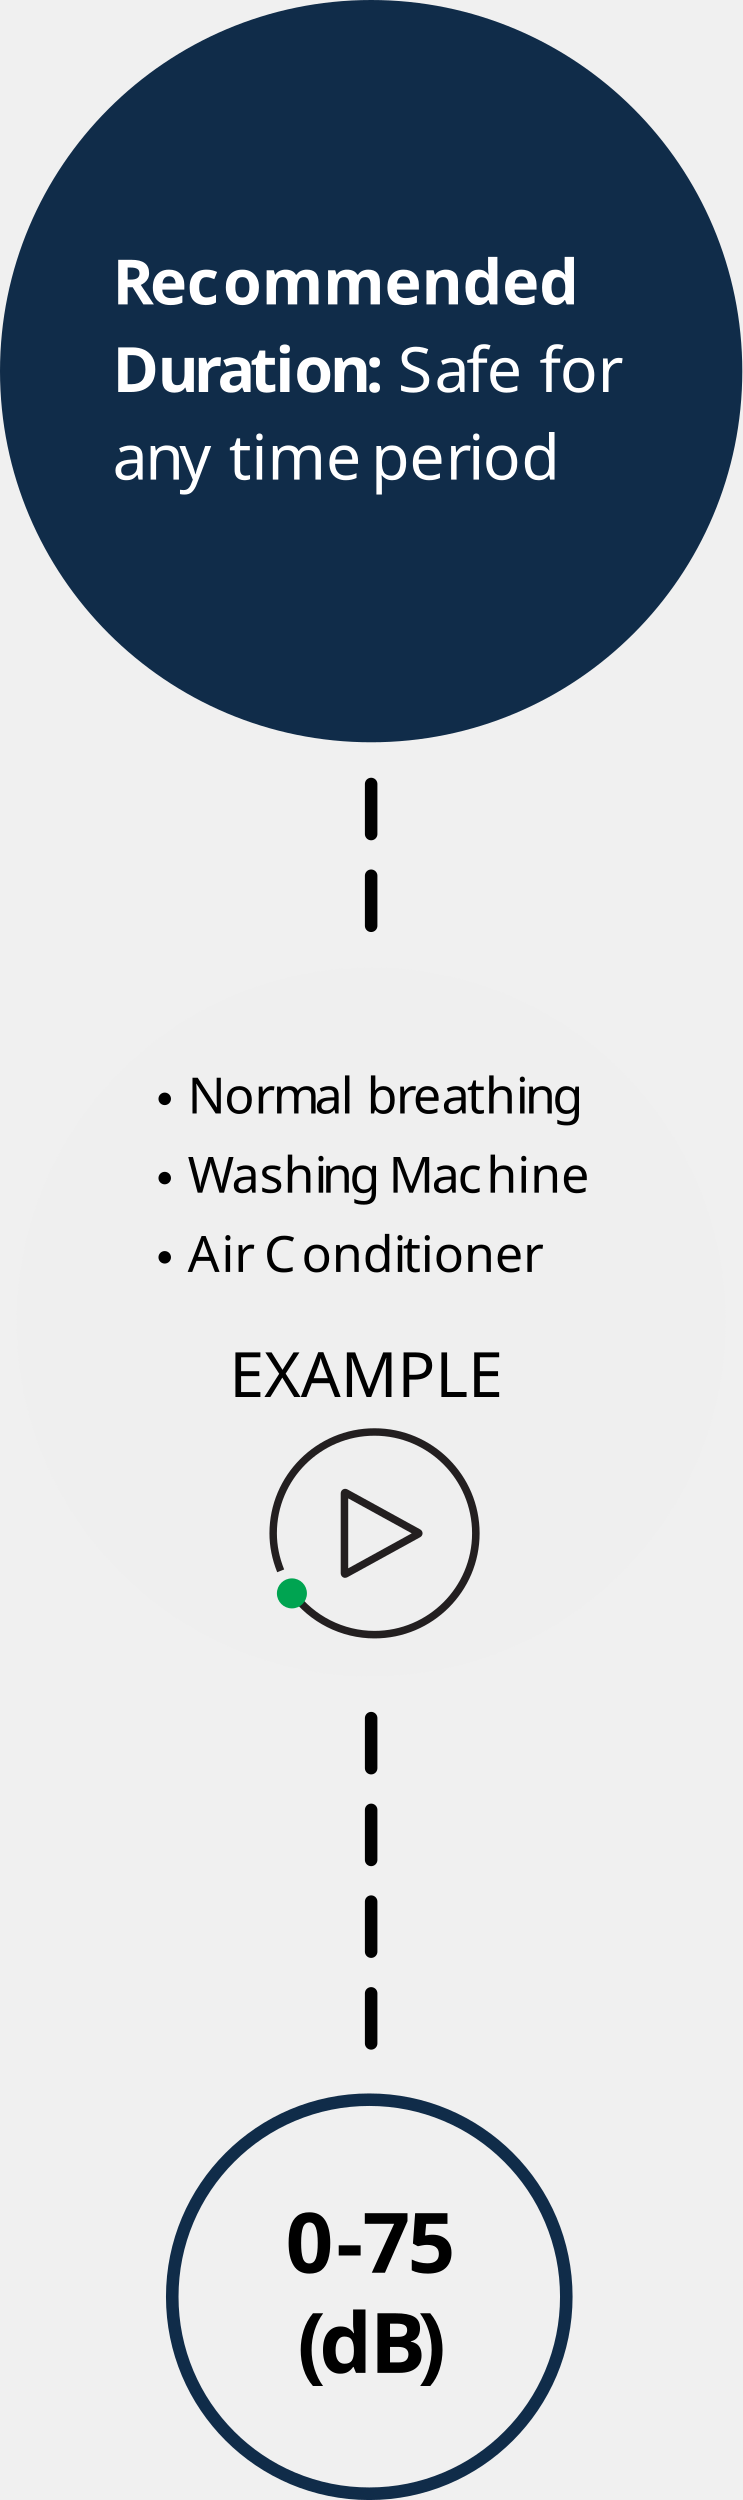
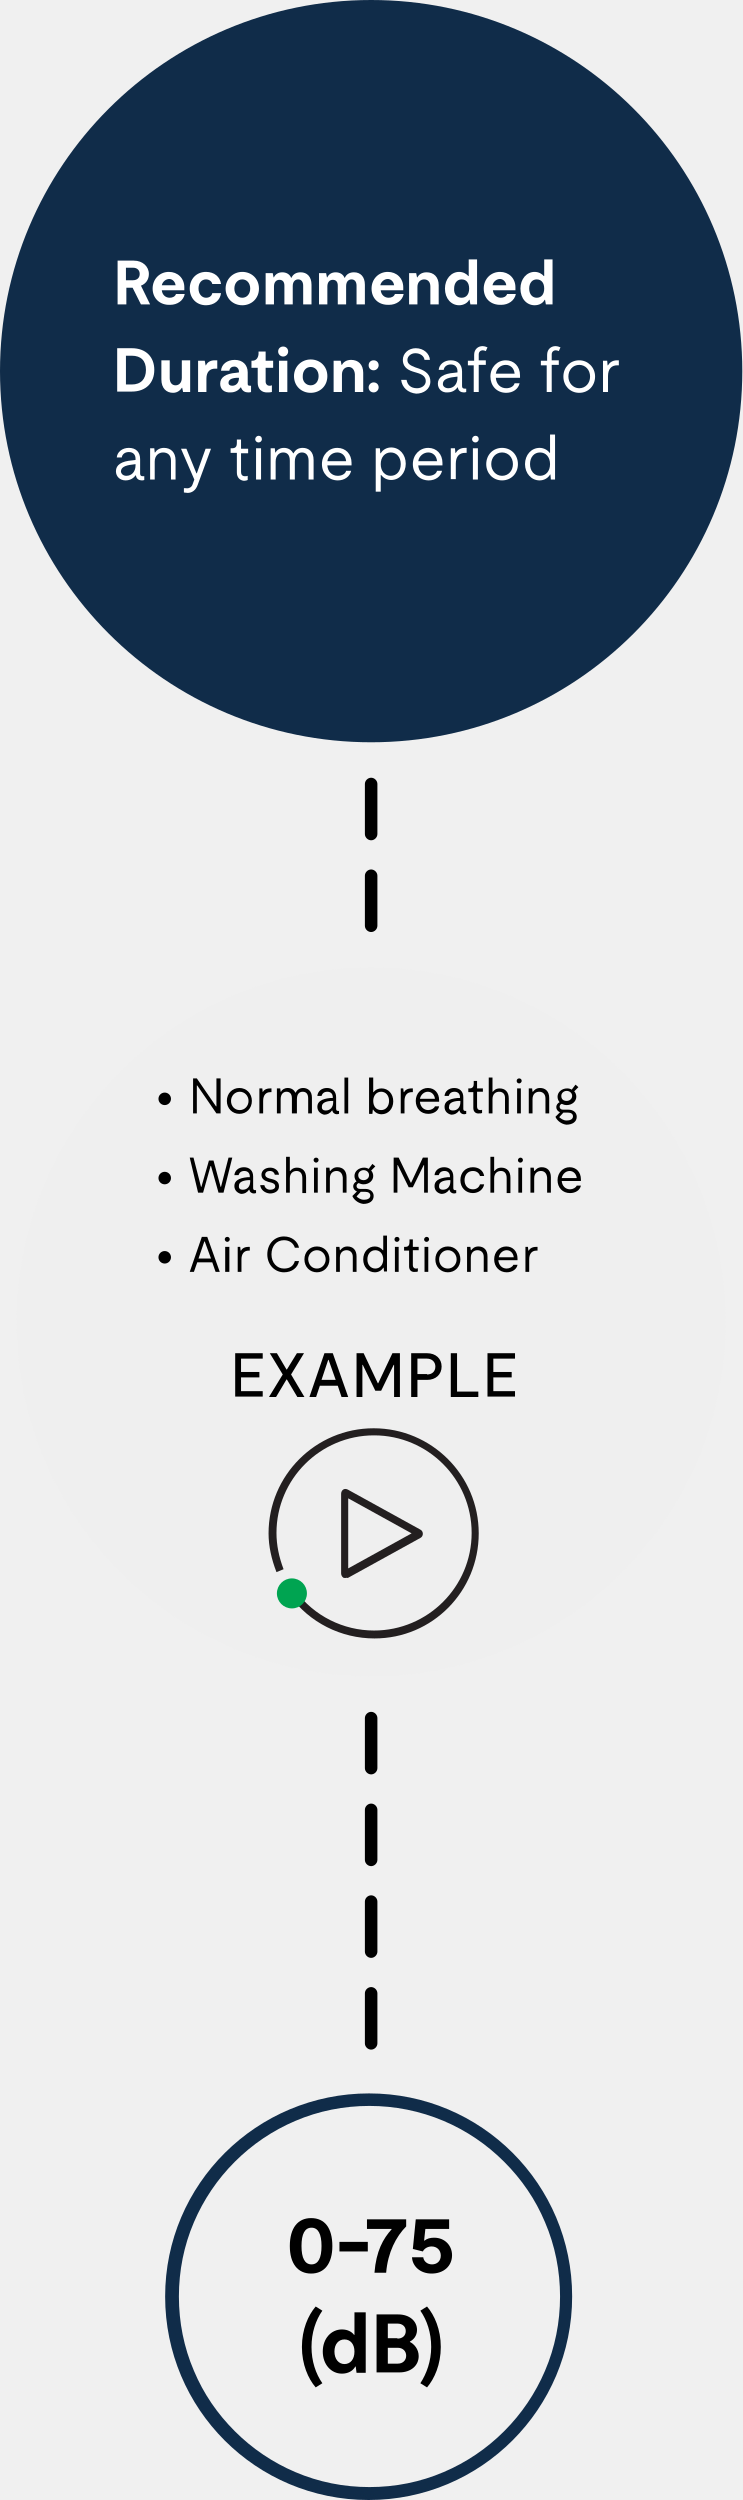
- <svg xmlns="http://www.w3.org/2000/svg" id="Working_File" viewBox="0 0 178 599.49">
-   <defs>
-     <style>.cls-1,.cls-2{fill:none;}.cls-3{letter-spacing:.01em;}.cls-4{letter-spacing:.01em;}.cls-5{letter-spacing:.01em;}.cls-6{letter-spacing:-.02em;}.cls-7{letter-spacing:-.02em;}.cls-8{letter-spacing:0em;}.cls-9{letter-spacing:0em;}.cls-10{letter-spacing:0em;}.cls-11{letter-spacing:0em;}.cls-12,.cls-13,.cls-14,.cls-15,.cls-16,.cls-17{isolation:isolate;}.cls-12,.cls-13,.cls-16{font-size:15px;}.cls-12,.cls-14{font-family:ULModerat-Bold, 'UL Moderat';font-weight:700;}.cls-12,.cls-16{fill:#fff;}.cls-18{fill:#efefef;}.cls-19{fill:#00a451;}.cls-20{fill:#102c49;}.cls-21{fill:#231f20;}.cls-22{letter-spacing:-.01em;}.cls-23{letter-spacing:-.02em;}.cls-24{letter-spacing:-.02em;}.cls-25{letter-spacing:-.01em;}.cls-26{letter-spacing:-.01em;}.cls-27{letter-spacing:0em;}.cls-13{font-family:ULModerat-Medium, 'UL Moderat';font-weight:500;}.cls-28{letter-spacing:0em;}.cls-29{letter-spacing:-.1em;}.cls-14{font-size:20px;}.cls-30{letter-spacing:-.04em;}.cls-31{letter-spacing:0em;}.cls-32{letter-spacing:0em;}.cls-33{letter-spacing:-.02em;}.cls-34{letter-spacing:-.01em;}.cls-35{letter-spacing:0em;}.cls-36{letter-spacing:0em;}.cls-37{letter-spacing:-.05em;}.cls-38{letter-spacing:0em;}.cls-39{letter-spacing:0em;}.cls-40{letter-spacing:-.05em;}.cls-41{letter-spacing:-.02em;}.cls-42{letter-spacing:0em;}.cls-2{stroke:#000;stroke-linecap:round;stroke-width:3px;}.cls-16,.cls-17{font-family:ULModerat-Regular, 'UL Moderat';}.cls-17{font-size:12px;}.cls-43{letter-spacing:-.07em;}.cls-44{letter-spacing:0em;}.cls-45{letter-spacing:0em;}.cls-46{letter-spacing:-.02em;}</style>
-   </defs>
+ <svg xmlns="http://www.w3.org/2000/svg" version="1.1" id="Working_File" x="0px" y="0px" viewBox="0 0 178 599.5" style="enable-background:new 0 0 178 599.5;" xml:space="preserve">
+   <style type="text/css">
+ 	.st0{enable-background:new    ;}
+ 	.st1{fill:none;}
+ 	.st2{fill:#102C49;}
+ 	.st3{fill:#EFEFEF;}
+ 	.st4{fill:#FFFFFF;}
+ 	.st5{fill:#231F20;}
+ 	.st6{fill:#00A451;}
+ </style>
  <g id="Group_198">
-     <line id="Line_161" class="cls-2" x1="89" y1="434" x2="89" y2="446" />
-     <line id="Line_173" class="cls-2" x1="89" y1="412" x2="89" y2="424" />
-     <line id="Line_157" class="cls-2" x1="89" y1="188" x2="89" y2="200" />
-     <line id="Line_162" class="cls-2" x1="89" y1="456" x2="89" y2="468" />
-     <line id="Line_163" class="cls-2" x1="89" y1="478" x2="89" y2="490" />
-     <line id="Line_158" class="cls-2" x1="89" y1="210" x2="89" y2="222" />
+     <g id="Line_161">
+       <path d="M89,447.5c-0.8,0-1.5-0.7-1.5-1.5v-12c0-0.8,0.7-1.5,1.5-1.5s1.5,0.7,1.5,1.5v12C90.5,446.8,89.8,447.5,89,447.5z" />
+     </g>
+     <g id="Line_173">
+       <path d="M89,425.5c-0.8,0-1.5-0.7-1.5-1.5v-12c0-0.8,0.7-1.5,1.5-1.5s1.5,0.7,1.5,1.5v12C90.5,424.8,89.8,425.5,89,425.5z" />
+     </g>
+     <g id="Line_157">
+       <path d="M89,201.5c-0.8,0-1.5-0.7-1.5-1.5v-12c0-0.8,0.7-1.5,1.5-1.5s1.5,0.7,1.5,1.5v12C90.5,200.8,89.8,201.5,89,201.5z" />
+     </g>
+     <g id="Line_162">
+       <path d="M89,469.5c-0.8,0-1.5-0.7-1.5-1.5v-12c0-0.8,0.7-1.5,1.5-1.5s1.5,0.7,1.5,1.5v12C90.5,468.8,89.8,469.5,89,469.5z" />
+     </g>
+     <g id="Line_163">
+       <path d="M89,491.5c-0.8,0-1.5-0.7-1.5-1.5v-12c0-0.8,0.7-1.5,1.5-1.5s1.5,0.7,1.5,1.5v12C90.5,490.8,89.8,491.5,89,491.5z" />
+     </g>
+     <g id="Line_158">
+       <path d="M89,223.5c-0.8,0-1.5-0.7-1.5-1.5v-12c0-0.8,0.7-1.5,1.5-1.5s1.5,0.7,1.5,1.5v12C90.5,222.8,89.8,223.5,89,223.5z" />
+     </g>
    <g id="Group_197">
      <g id="Group_132">
-         <g id="_0-75" class="cls-15">
-           <text class="cls-14" transform="translate(68.49 545)">
-             <tspan class="cls-26" x="0" y="0">0</tspan>
-             <tspan class="cls-29" x="12.14" y="0">-</tspan>
-             <tspan class="cls-23" x="18.44" y="0">7</tspan>
-             <tspan x="29.26" y="0">5</tspan>
-           </text>
-         </g>
-         <g id="_dB_" class="cls-15">
-           <text class="cls-14" transform="translate(71.31 569)">
-             <tspan class="cls-43" x="0" y="0">(</tspan>
-             <tspan class="cls-35" x="5.24" y="0">d</tspan>
-             <tspan class="cls-40" x="17.4" y="0">B</tspan>
-             <tspan class="cls-9" x="28.82" y="0">)</tspan>
-           </text>
+         <g id="_0-75">
+           <g class="st0">
+             <path d="M69.5,538.6c0-4.3,1.9-6.7,5.1-6.7c3.3,0,5.1,2.4,5.1,6.7c0,4.2-1.9,6.6-5.1,6.6C71.4,545.2,69.5,542.8,69.5,538.6z        M74.7,543c1.6,0,2.4-1.5,2.4-4.4c0-2.9-0.8-4.4-2.4-4.4c-1.6,0-2.4,1.5-2.4,4.4C72.3,541.5,73.1,543,74.7,543z" />
+           </g>
+           <g class="st0">
+             <path d="M81.4,537.6h6.8v2.3h-6.8V537.6z" />
+           </g>
+           <g class="st0">
+             <path d="M93.9,534.6v-0.1H88v-2.3h9.4v1.7c-2.4,2.4-4.4,6.2-4.8,11.1h-2.8C90.2,539.8,91.9,536.8,93.9,534.6z" />
+           </g>
+           <g class="st0">
+             <path d="M98.8,541.3h2.7c0.1,0.9,0.9,1.7,2.1,1.7c1.2,0,2.1-0.8,2.1-2.1c0-1.3-0.9-2.2-2.2-2.2c-0.8,0-1.7,0.4-2.1,1.2       l-2.4-0.6l0.7-7.1h8v2.3H102l-0.3,2.8h0.1c0.6-0.5,1.4-0.7,2.3-0.7c2.6,0,4.3,1.9,4.3,4.2c0,2.6-2,4.4-4.9,4.4       C100.7,545.2,98.9,543.4,98.8,541.3z" />
+           </g>
+         </g>
+         <g id="_dB_">
+           <g class="st0">
+             <path d="M74.7,562.8c0,3.4,1,6.4,2.6,8.7l-1.6,1c-1.8-2.1-3.3-5.5-3.3-9.7c0-4.2,1.5-7.6,3.3-9.7l1.6,1       C75.7,556.4,74.7,559.4,74.7,562.8z" />
+           </g>
+           <g class="st0">
+             <path d="M85.5,569l-0.2-1.5h-0.1c-0.6,1.1-1.8,1.7-3.2,1.7c-2.6,0-4.6-2.2-4.6-5.3c0-3.1,2-5.3,4.6-5.3c1.4,0,2.4,0.6,2.9,1.3       H85v-5.4h2.7V569H85.5z M82.6,566.9c1.4,0,2.4-1.1,2.4-3c0-1.8-1-2.9-2.4-2.9c-1.4,0-2.4,1.1-2.4,2.9S81.2,566.9,82.6,566.9z" />
+           </g>
+           <g class="st0">
+             <path d="M90.2,555h5.3c2.7,0,4.5,1.6,4.5,3.7c0,1.5-0.9,2.4-1.7,2.8v0.1c1,0.5,2.1,1.7,2.1,3.4c0,2.3-1.9,3.9-4.6,3.9h-5.5V555       z M95.3,560.8c1.2,0,2-0.7,2-1.8s-0.8-1.8-2-1.8H93v3.5H95.3z M95.4,566.8c1.2,0,2-0.8,2-1.9c0-1.1-0.8-1.9-2-1.9H93v3.8H95.4z       " />
+           </g>
+           <g class="st0">
+             <path d="M103.4,562.8c0-3.4-1-6.4-2.6-8.7l1.6-1c1.8,2.1,3.3,5.5,3.3,9.7s-1.5,7.6-3.3,9.7l-1.6-1       C102.3,569.2,103.4,566.2,103.4,562.8z" />
+           </g>
        </g>
      </g>
      <g id="Group_183">
        <g id="Path_7">
-           <path class="cls-1" d="m88.55,502c26.92,0,48.75,21.82,48.75,48.75s-21.82,48.75-48.75,48.75-48.75-21.82-48.75-48.75h0c0-26.92,21.82-48.75,48.75-48.75Z" />
-           <path class="cls-20" d="m88.55,505c-6.18,0-12.17,1.21-17.81,3.59-5.45,2.3-10.34,5.6-14.54,9.8-4.2,4.2-7.5,9.09-9.8,14.54-2.38,5.64-3.59,11.63-3.59,17.81s1.21,12.17,3.59,17.81c2.3,5.45,5.6,10.34,9.8,14.54s9.09,7.5,14.54,9.8c5.64,2.38,11.63,3.59,17.81,3.59s12.17-1.21,17.81-3.59c5.45-2.3,10.34-5.6,14.54-9.8,4.2-4.2,7.5-9.09,9.8-14.54,2.38-5.64,3.59-11.63,3.59-17.81s-1.21-12.17-3.59-17.81c-2.3-5.45-5.6-10.34-9.8-14.54s-9.09-7.5-14.54-9.8c-5.64-2.38-11.63-3.59-17.81-3.59m0-3c26.92,0,48.75,21.82,48.75,48.75s-21.82,48.75-48.75,48.75-48.75-21.82-48.75-48.75,21.82-48.75,48.75-48.75Z" />
-         </g>
-         <circle id="Ellipse_46" class="cls-18" cx="89" cy="317" r="85" />
+           <g>
+             <path class="st1" d="M88.6,502c26.9,0,48.8,21.8,48.8,48.8s-21.8,48.8-48.8,48.8s-48.8-21.8-48.8-48.8l0,0       C39.8,523.8,61.6,502,88.6,502z" />
+           </g>
+           <g>
+             <path class="st2" d="M88.6,505c-6.2,0-12.2,1.2-17.8,3.6c-5.4,2.3-10.3,5.6-14.5,9.8s-7.5,9.1-9.8,14.5       c-2.4,5.6-3.6,11.6-3.6,17.8s1.2,12.2,3.6,17.8c2.3,5.5,5.6,10.3,9.8,14.5s9.1,7.5,14.5,9.8c5.6,2.4,11.6,3.6,17.8,3.6       s12.2-1.2,17.8-3.6c5.4-2.3,10.3-5.6,14.5-9.8c4.2-4.2,7.5-9.1,9.8-14.5c2.4-5.6,3.6-11.6,3.6-17.8s-1.2-12.2-3.6-17.8       c-2.3-5.5-5.6-10.3-9.8-14.5s-9.1-7.5-14.5-9.8C100.7,506.2,94.7,505,88.6,505 M88.5,502c26.9,0,48.7,21.8,48.7,48.7       s-21.8,48.8-48.8,48.8s-48.8-21.8-48.8-48.8S61.6,502,88.5,502L88.5,502z" />
+           </g>
+         </g>
+         <g id="Ellipse_46">
+           <circle class="st3" cx="89" cy="317" r="85" />
+         </g>
        <g id="Group_181">
          <g id="Group_34">
            <g id="Group_182">
-               <g id="Air_Conditioner" class="cls-15">
-                 <text class="cls-17" transform="translate(45 305)">
-                   <tspan class="cls-36" x="0" y="0">A</tspan>
-                   <tspan x="8.1" y="0">ir </tspan>
-                   <tspan class="cls-33" x="18.31" y="0">C</tspan>
-                   <tspan x="27.32" y="0">ondi</tspan>
-                   <tspan class="cls-3" x="51.6" y="0">t</tspan>
-                   <tspan x="55.91" y="0">ioner</tspan>
-                 </text>
-               </g>
-               <circle id="Ellipse_14" cx="39.5" cy="301.5" r="1.5" />
+               <g id="Air_Conditioner">
+                 <g class="st0">
+                   <path d="M48.4,296.6h1.3l3,8.4h-1l-0.8-2.3h-3.6l-0.8,2.3h-1L48.4,296.6z M50.6,301.8l-1.5-4.1h-0.1l-1.4,4.1H50.6z" />
+                 </g>
+                 <g class="st0">
+                   <path d="M54.5,296.6c0.4,0,0.6,0.3,0.6,0.6s-0.3,0.6-0.6,0.6s-0.6-0.3-0.6-0.6S54.1,296.6,54.5,296.6z M54,299H55v6H54V299z          " />
+                   <path d="M56.8,299h0.8l0.1,0.9h0.1c0.2-0.4,0.7-0.9,1.8-0.9c0.1,0,0.2,0,0.3,0v0.9c-0.2,0-0.2,0-0.3,0c-1,0-1.7,0.7-1.7,2.1          v3h-0.9V299z" />
+                 </g>
+                 <g class="st0">
+                   <path d="M64.1,300.8c0-2.5,1.7-4.3,4-4.3c1.9,0,3.3,1.2,3.6,2.7h-1c-0.3-1-1.2-1.8-2.6-1.8c-1.8,0-3,1.4-3,3.4          c0,2,1.3,3.4,3,3.4c1.5,0,2.3-0.7,2.6-1.8h1c-0.3,1.6-1.7,2.7-3.6,2.7C65.9,305.1,64.1,303.3,64.1,300.8z" />
+                 </g>
+                 <g class="st0">
+                   <path d="M73,302c0-1.8,1.3-3.1,3-3.1c1.7,0,3,1.3,3,3.1c0,1.8-1.3,3.1-3,3.1C74.3,305.1,73,303.8,73,302z M76,304.2          c1.2,0,2.1-1,2.1-2.2c0-1.2-0.9-2.2-2.1-2.2c-1.2,0-2.1,1-2.1,2.2C74,303.3,74.8,304.2,76,304.2z" />
+                   <path d="M83.1,299.8c-0.8,0-1.6,0.5-1.6,1.8v3.4h-0.9v-6h0.8l0.1,0.8h0.1c0.3-0.4,0.8-0.9,1.7-0.9c1.3,0,2.2,0.8,2.2,2.4          v3.7h-0.9v-3.6C84.6,300.3,83.9,299.8,83.1,299.8z" />
+                   <path d="M92.1,305l-0.1-1h-0.1c-0.4,0.7-1.2,1.1-2,1.1c-1.6,0-2.8-1.3-2.8-3.1s1.2-3.1,2.8-3.1c0.8,0,1.5,0.4,1.9,0.9h0.1          v-3.5h0.9v8.6H92.1z M90,304.2c1.1,0,1.9-0.9,1.9-2.2c0-1.3-0.8-2.2-1.9-2.2c-1.1,0-1.9,0.9-1.9,2.2          C88.1,303.3,88.9,304.2,90,304.2z" />
+                   <path d="M95.2,296.6c0.4,0,0.6,0.3,0.6,0.6s-0.3,0.6-0.6,0.6c-0.4,0-0.6-0.3-0.6-0.6S94.8,296.6,95.2,296.6z M94.7,299h0.9          v6h-0.9V299z" />
+                 </g>
+                 <g class="st0">
+                   <path d="M98.1,303.7v-3.8h-1.2V299h0.3c0.7,0,1-0.4,1-1.1l0-0.7H99v1.8h1.4v0.8H99v3.6c0,0.5,0.3,0.8,0.7,0.8          c0.2,0,0.4,0,0.5-0.1v0.8c-0.2,0.1-0.4,0.1-0.7,0.1C98.7,305.1,98.1,304.6,98.1,303.7z" />
+                 </g>
+                 <g class="st0">
+                   <path d="M102.3,296.6c0.4,0,0.6,0.3,0.6,0.6s-0.3,0.6-0.6,0.6c-0.4,0-0.6-0.3-0.6-0.6S102,296.6,102.3,296.6z M101.8,299          h0.9v6h-0.9V299z" />
+                   <path d="M104.4,302c0-1.8,1.3-3.1,3-3.1c1.7,0,3,1.3,3,3.1c0,1.8-1.3,3.1-3,3.1C105.7,305.1,104.4,303.8,104.4,302z           M107.4,304.2c1.2,0,2.1-1,2.1-2.2c0-1.2-0.9-2.2-2.1-2.2c-1.2,0-2.1,1-2.1,2.2C105.3,303.3,106.2,304.2,107.4,304.2z" />
+                   <path d="M114.5,299.8c-0.8,0-1.6,0.5-1.6,1.8v3.4H112v-6h0.8l0.1,0.8h0.1c0.3-0.4,0.8-0.9,1.7-0.9c1.3,0,2.2,0.8,2.2,2.4          v3.7H116v-3.6C116,300.3,115.3,299.8,114.5,299.8z" />
+                   <path d="M118.5,302c0-1.8,1.3-3.1,2.9-3.1c1.6,0,2.7,1.2,2.7,2.9c0,0.1,0,0.3,0,0.4h-4.6c0.1,1.2,0.9,2,2,2          c0.7,0,1.4-0.4,1.6-0.9h1c-0.2,1.1-1.3,1.8-2.6,1.8C119.8,305.1,118.5,303.8,118.5,302z M123.2,301.5          c-0.1-1-0.8-1.7-1.7-1.7c-0.9,0-1.7,0.7-1.9,1.7H123.2z" />
+                   <path d="M125.8,299h0.8l0.1,0.9h0.1c0.2-0.4,0.7-0.9,1.8-0.9c0.1,0,0.2,0,0.3,0v0.9c-0.2,0-0.2,0-0.3,0          c-1,0-1.7,0.7-1.7,2.1v3h-0.9V299z" />
+                 </g>
+               </g>
+               <g id="Ellipse_14">
+                 <circle cx="39.5" cy="301.5" r="1.5" />
+               </g>
            </g>
            <g id="Group_28">
-               <g id="Washing_Machine" class="cls-15">
-                 <text class="cls-17" transform="translate(45 286)">
-                   <tspan class="cls-37" x="0" y="0">W</tspan>
-                   <tspan x="10.52" y="0">ashi</tspan>
-                   <tspan class="cls-22" x="32.21" y="0">n</tspan>
-                   <tspan x="38.81" y="0">g </tspan>
-                   <tspan class="cls-24" x="48.2" y="0">M</tspan>
-                   <tspan x="58.51" y="0">a</tspan>
-                   <tspan class="cls-28" x="64.76" y="0">c</tspan>
-                   <tspan x="71.63" y="0">hine</tspan>
-                 </text>
-               </g>
-               <circle id="Ellipse_14-2" cx="39.5" cy="282.5" r="1.5" />
+               <g id="Washing_Machine">
+                 <g class="st0">
+                   <path d="M45.5,277.6h0.9l1.8,7h0.1l1.8-6.3h1.1l1.7,6.3h0.1l1.8-7h0.9l-2.1,8.4h-1.2l-1.8-6.4h-0.1l-1.8,6.4h-1.2          L45.5,277.6z" />
+                 </g>
+                 <g class="st0">
+                   <path d="M56.2,284.4c0-1.2,1-1.9,3.1-2.1l0.6,0v-0.2c0-0.8-0.5-1.3-1.3-1.3c-0.8,0-1.2,0.4-1.4,1h-1c0.1-1.1,1-1.9,2.3-1.9          c1.3,0,2.2,0.8,2.2,2.2v2.8c0,0.4,0.2,0.5,0.5,0.5c0,0,0.1,0,0.2,0v0.7c-0.1,0-0.3,0.1-0.5,0.1c-0.5,0-1-0.3-1.1-0.9v0h-0.1          c-0.4,0.6-1,1-1.9,1C57,286.1,56.2,285.5,56.2,284.4z M58.2,285.3c1.1,0,1.8-0.8,1.8-2V283l-0.5,0c-1.5,0.1-2.2,0.6-2.2,1.3          C57.2,285,57.6,285.3,58.2,285.3z" />
+                   <path d="M62.4,284.2h1c0.1,0.6,0.6,1.1,1.4,1.1c0.7,0,1.2-0.3,1.2-0.8c0-0.5-0.3-0.7-0.9-0.9l-0.8-0.2          c-1-0.3-1.6-0.8-1.6-1.7c0-1,0.9-1.7,2.1-1.7c1.1,0,2,0.7,2.1,1.7h-1c-0.1-0.5-0.5-0.9-1.2-0.9c-0.6,0-1.1,0.3-1.1,0.9          c0,0.4,0.3,0.7,1,0.9l0.8,0.2c1.1,0.3,1.5,0.9,1.5,1.7c0,1.1-1,1.7-2.2,1.7C63.5,286.1,62.5,285.3,62.4,284.2z" />
+                   <path d="M71.1,280.8c-0.8,0-1.6,0.5-1.6,1.8v3.4h-0.9v-8.6h0.9v3.4h0.1c0.2-0.3,0.7-0.8,1.6-0.8c1.3,0,2.2,0.8,2.2,2.4v3.7          h-0.9v-3.6C72.5,281.3,71.9,280.8,71.1,280.8z" />
+                   <path d="M75.8,277.6c0.4,0,0.6,0.3,0.6,0.6s-0.3,0.6-0.6,0.6s-0.6-0.3-0.6-0.6S75.4,277.6,75.8,277.6z M75.3,280h0.9v6h-0.9          V280z" />
+                 </g>
+                 <g class="st0">
+                   <path d="M80.7,280.8c-0.8,0-1.6,0.5-1.6,1.8v3.4h-0.9v-6h0.8l0.1,0.8h0.1c0.3-0.4,0.8-0.9,1.7-0.9c1.3,0,2.2,0.8,2.2,2.4          v3.7h-0.9v-3.6C82.1,281.3,81.5,280.8,80.7,280.8z" />
+                 </g>
+                 <g class="st0">
+                   <path d="M84.5,286.8l1.1-1.1c-0.6-0.2-0.9-0.7-0.9-1.2c0-0.6,0.4-1,0.8-1.2c-0.3-0.3-0.5-0.8-0.5-1.3c0-1.1,1-2,2.3-2          c0.4,0,0.8,0.1,1.1,0.3l0.9-1.2l0.7,0.6l-1,1c0.3,0.3,0.5,0.8,0.5,1.3c0,1.1-1,2-2.3,2c-0.4,0-0.8-0.1-1.2-0.3          c-0.3,0.1-0.5,0.4-0.5,0.7c0,0.4,0.3,0.7,0.8,0.7h1.3c1.2,0,2,0.7,2,1.7c0,1.2-1,1.9-2.5,1.9          C85.6,288.5,84.7,287.4,84.5,286.8z M87.3,287.7c0.8,0,1.5-0.3,1.5-1c0-0.6-0.5-0.9-1.2-0.9h-1.1l-1,1.1          C85.8,287.2,86.4,287.7,87.3,287.7z M87.2,283c0.7,0,1.3-0.5,1.3-1.2c0-0.7-0.6-1.2-1.3-1.2c-0.7,0-1.3,0.5-1.3,1.2          C85.9,282.6,86.5,283,87.2,283z" />
+                 </g>
+                 <g class="st0">
+                   <path d="M94.4,277.6h1.2l2.9,6h0.1l2.8-6h1.2v8.4h-0.9v-6.6h-0.1l-2.6,5.3h-1l-2.6-5.3h-0.1v6.6h-0.9V277.6z" />
+                 </g>
+                 <g class="st0">
+                   <path d="M104.2,284.4c0-1.2,1-1.9,3.1-2.1l0.6,0v-0.2c0-0.8-0.5-1.3-1.3-1.3c-0.8,0-1.2,0.4-1.4,1h-1c0.1-1.1,1-1.9,2.3-1.9          c1.3,0,2.2,0.8,2.2,2.2v2.8c0,0.4,0.2,0.5,0.5,0.5c0,0,0.1,0,0.2,0v0.7c-0.1,0-0.3,0.1-0.5,0.1c-0.5,0-1-0.3-1.1-0.9v0h-0.1          c-0.4,0.6-1,1-1.9,1C104.9,286.1,104.2,285.5,104.2,284.4z M106.2,285.3c1.1,0,1.8-0.8,1.8-2V283l-0.5,0          c-1.5,0.1-2.2,0.6-2.2,1.3C105.2,285,105.6,285.3,106.2,285.3z" />
+                 </g>
+                 <g class="st0">
+                   <path d="M110.4,283c0-1.8,1.2-3.1,3-3.1c1.4,0,2.5,0.8,2.7,2.1h-1c-0.2-0.7-0.8-1.2-1.7-1.2c-1.2,0-2,0.9-2,2.2          c0,1.3,0.8,2.2,2,2.2c0.9,0,1.5-0.5,1.7-1.2h1c-0.2,1.2-1.3,2.1-2.7,2.1C111.7,286.1,110.4,284.8,110.4,283z" />
+                 </g>
+                 <g class="st0">
+                   <path d="M120.1,280.8c-0.8,0-1.6,0.5-1.6,1.8v3.4h-0.9v-8.6h0.9v3.4h0.1c0.2-0.3,0.7-0.8,1.6-0.8c1.3,0,2.2,0.8,2.2,2.4v3.7          h-0.9v-3.6C121.5,281.3,120.9,280.8,120.1,280.8z" />
+                   <path d="M124.8,277.6c0.4,0,0.6,0.3,0.6,0.6s-0.3,0.6-0.6,0.6c-0.4,0-0.6-0.3-0.6-0.6S124.5,277.6,124.8,277.6z M124.3,280          h0.9v6h-0.9V280z" />
+                   <path d="M129.7,280.8c-0.8,0-1.6,0.5-1.6,1.8v3.4h-0.9v-6h0.8l0.1,0.8h0.1c0.3-0.4,0.8-0.9,1.7-0.9c1.3,0,2.2,0.8,2.2,2.4          v3.7h-0.9v-3.6C131.1,281.3,130.5,280.8,129.7,280.8z" />
+                   <path d="M133.7,283c0-1.8,1.3-3.1,2.9-3.1c1.6,0,2.7,1.2,2.7,2.9c0,0.1,0,0.3,0,0.4h-4.6c0.1,1.2,0.9,2,2,2          c0.7,0,1.4-0.4,1.6-0.9h1c-0.2,1.1-1.3,1.8-2.6,1.8C134.9,286.1,133.7,284.8,133.7,283z M138.3,282.5          c-0.1-1-0.8-1.7-1.7-1.7s-1.7,0.7-1.9,1.7H138.3z" />
+                 </g>
+               </g>
+               <g id="Ellipse_14-2">
+                 <circle cx="39.5" cy="282.5" r="1.5" />
+               </g>
            </g>
            <g id="Group_27">
-               <g id="Normal_breathing" class="cls-15">
-                 <text class="cls-17" transform="translate(45 267)">
-                   <tspan class="cls-22" x="0" y="0">N</tspan>
-                   <tspan class="cls-31" x="8.77" y="0">or</tspan>
-                   <tspan class="cls-44" x="20.42" y="0">m</tspan>
-                   <tspan class="cls-8" x="30.43" y="0">a</tspan>
-                   <tspan x="36.71" y="0">l b</tspan>
-                   <tspan class="cls-24" x="49.96" y="0">r</tspan>
-                   <tspan class="cls-36" x="54.02" y="0">e</tspan>
-                   <tspan class="cls-34" x="60.9" y="0">a</tspan>
-                   <tspan class="cls-4" x="66.98" y="0">t</tspan>
-                   <tspan class="cls-27" x="71.29" y="0">hi</tspan>
-                   <tspan class="cls-22" x="80.88" y="0">n</tspan>
-                   <tspan x="87.48" y="0">g</tspan>
-                 </text>
-               </g>
-               <circle id="Ellipse_14-3" cx="39.5" cy="263.5" r="1.5" />
+               <g id="Normal_breathing">
+                 <g class="st0">
+                   <path d="M46.2,258.6h1l4.6,6.7h0.1v-6.7h1v8.4h-1l-4.6-6.7h-0.1v6.7h-0.9V258.6z" />
+                 </g>
+                 <g class="st0">
+                   <path d="M54.4,264c0-1.8,1.3-3.1,3-3.1c1.7,0,3,1.3,3,3.1c0,1.8-1.3,3.1-3,3.1C55.7,267.1,54.4,265.8,54.4,264z M57.5,266.2          c1.2,0,2.1-1,2.1-2.2c0-1.2-0.9-2.2-2.1-2.2c-1.2,0-2.1,1-2.1,2.2C55.4,265.3,56.3,266.2,57.5,266.2z" />
+                   <path d="M62.1,261h0.8l0.1,0.9H63c0.2-0.4,0.7-0.9,1.8-0.9c0.1,0,0.2,0,0.3,0v0.9c-0.2,0-0.2,0-0.3,0c-1,0-1.7,0.7-1.7,2.1          v3h-0.9V261z" />
+                 </g>
+                 <g class="st0">
+                   <path d="M68.7,261.8c-0.7,0-1.4,0.5-1.4,1.8v3.4h-0.9v-6h0.8l0.1,0.8h0.1c0.2-0.5,0.8-0.9,1.6-0.9c0.8,0,1.5,0.4,1.8,1.1          h0.1c0.3-0.6,0.9-1.1,1.8-1.1c1.1,0,2.1,0.7,2.1,2.3v3.8h-0.9v-3.6c0-1.2-0.6-1.6-1.3-1.6c-0.8,0-1.4,0.5-1.4,1.8v3.4H70          v-3.6C70,262.2,69.4,261.8,68.7,261.8z" />
+                 </g>
+                 <g class="st0">
+                   <path d="M76.1,265.4c0-1.2,1-1.9,3.1-2.1l0.6,0v-0.2c0-0.8-0.5-1.3-1.3-1.3c-0.8,0-1.2,0.4-1.4,1h-1c0.1-1.1,1-1.9,2.3-1.9          c1.3,0,2.2,0.8,2.2,2.2v2.8c0,0.4,0.2,0.5,0.5,0.5c0,0,0.1,0,0.2,0v0.7c-0.1,0-0.3,0.1-0.5,0.1c-0.5,0-1-0.3-1.1-0.9v0h-0.1          c-0.4,0.6-1,1-1.9,1C76.9,267.1,76.1,266.5,76.1,265.4z M78.1,266.3c1.1,0,1.8-0.8,1.8-2V264l-0.5,0          c-1.5,0.1-2.2,0.6-2.2,1.3C77.1,266,77.5,266.3,78.1,266.3z" />
+                 </g>
+                 <g class="st0">
+                   <path d="M82.6,258.4h0.9v8.6h-0.9V258.4z" />
+                   <path d="M88.6,258.4h0.9v3.5h0.1c0.4-0.6,1.1-0.9,1.9-0.9c1.6,0,2.8,1.3,2.8,3.1s-1.2,3.1-2.8,3.1c-0.8,0-1.6-0.4-2-1.1          h-0.1l-0.1,1h-0.8V258.4z M91.4,266.2c1.1,0,1.9-0.9,1.9-2.2c0-1.3-0.8-2.2-1.9-2.2c-1.1,0-1.9,0.9-1.9,2.2          C89.5,265.4,90.3,266.2,91.4,266.2z" />
+                 </g>
+                 <g class="st0">
+                   <path d="M95.9,261h0.8l0.1,0.9h0.1c0.2-0.4,0.7-0.9,1.8-0.9c0.1,0,0.2,0,0.3,0v0.9c-0.2,0-0.2,0-0.3,0c-1,0-1.7,0.7-1.7,2.1          v3h-0.9V261z" />
+                 </g>
+                 <g class="st0">
+                   <path d="M99.7,264c0-1.8,1.3-3.1,2.9-3.1c1.6,0,2.7,1.2,2.7,2.9c0,0.1,0,0.3,0,0.4h-4.6c0.1,1.2,0.9,2,2,2          c0.7,0,1.4-0.4,1.6-0.9h1c-0.2,1.1-1.3,1.8-2.6,1.8C100.9,267.1,99.7,265.8,99.7,264z M104.3,263.5c-0.1-1-0.8-1.7-1.7-1.7          c-0.9,0-1.7,0.7-1.9,1.7H104.3z" />
+                 </g>
+                 <g class="st0">
+                   <path d="M106.6,265.4c0-1.2,1-1.9,3.1-2.1l0.6,0v-0.2c0-0.8-0.5-1.3-1.3-1.3c-0.8,0-1.2,0.4-1.4,1h-1c0.1-1.1,1-1.9,2.3-1.9          c1.3,0,2.2,0.8,2.2,2.2v2.8c0,0.4,0.2,0.5,0.5,0.5c0,0,0.1,0,0.2,0v0.7c-0.1,0-0.3,0.1-0.5,0.1c-0.5,0-1-0.3-1.1-0.9v0h-0.1          c-0.4,0.6-1,1-1.9,1C107.3,267.1,106.6,266.5,106.6,265.4z M108.6,266.3c1.1,0,1.8-0.8,1.8-2V264l-0.5,0          c-1.5,0.1-2.2,0.6-2.2,1.3C107.5,266,108,266.3,108.6,266.3z" />
+                 </g>
+                 <g class="st0">
+                   <path d="M113.5,265.7v-3.8h-1.2V261h0.3c0.7,0,1-0.4,1-1.1l0-0.7h0.8v1.8h1.4v0.8h-1.4v3.6c0,0.5,0.3,0.8,0.7,0.8          c0.2,0,0.4,0,0.5-0.1v0.8c-0.2,0.1-0.4,0.1-0.7,0.1C114.1,267.1,113.5,266.6,113.5,265.7z" />
+                 </g>
+                 <g class="st0">
+                   <path d="M119.7,261.8c-0.8,0-1.6,0.5-1.6,1.8v3.4h-0.9v-8.6h0.9v3.4h0.1c0.2-0.3,0.7-0.8,1.6-0.8c1.3,0,2.2,0.8,2.2,2.4v3.7          h-0.9v-3.6C121.2,262.3,120.5,261.8,119.7,261.8z" />
+                   <path d="M124.5,258.6c0.4,0,0.6,0.3,0.6,0.6s-0.3,0.6-0.6,0.6c-0.4,0-0.6-0.3-0.6-0.6S124.1,258.6,124.5,258.6z M124,261          h0.9v6H124V261z" />
+                 </g>
+                 <g class="st0">
+                   <path d="M129.3,261.8c-0.8,0-1.6,0.5-1.6,1.8v3.4h-0.9v-6h0.8l0.1,0.8h0.1c0.3-0.4,0.8-0.9,1.7-0.9c1.3,0,2.2,0.8,2.2,2.4          v3.7h-0.9v-3.6C130.8,262.3,130.1,261.8,129.3,261.8z" />
+                 </g>
+                 <g class="st0">
+                   <path d="M133.2,267.8l1.1-1.1c-0.6-0.2-0.9-0.7-0.9-1.2c0-0.6,0.4-1,0.8-1.2c-0.3-0.3-0.5-0.8-0.5-1.3c0-1.1,1-2,2.3-2          c0.4,0,0.8,0.1,1.1,0.3l0.9-1.2l0.7,0.6l-1,1c0.3,0.3,0.5,0.8,0.5,1.3c0,1.1-1,2-2.3,2c-0.4,0-0.8-0.1-1.2-0.3          c-0.3,0.1-0.5,0.4-0.5,0.7c0,0.4,0.3,0.7,0.8,0.7h1.3c1.2,0,2,0.7,2,1.7c0,1.2-1,1.9-2.5,1.9          C134.3,269.5,133.4,268.4,133.2,267.8z M135.9,268.7c0.8,0,1.5-0.3,1.5-1c0-0.6-0.5-0.9-1.2-0.9h-1.1l-1,1.1          C134.5,268.2,135,268.7,135.9,268.7z M135.9,264c0.7,0,1.3-0.5,1.3-1.2c0-0.7-0.6-1.2-1.3-1.2c-0.7,0-1.3,0.5-1.3,1.2          C134.6,263.6,135.1,264,135.9,264z" />
+                 </g>
+               </g>
+               <g id="Ellipse_14-3">
+                 <circle cx="39.5" cy="263.5" r="1.5" />
+               </g>
            </g>
          </g>
        </g>
        <g id="Group_107">
-           <circle id="Ellipse_18" class="cls-20" cx="89" cy="89" r="89" />
-           <g id="Recommended_Duration:_Safe_for_any_time_period" class="cls-15">
-             <text class="cls-12" transform="translate(27 73)">
-               <tspan class="cls-30" x="0" y="0">R</tspan>
-               <tspan class="cls-42" x="8.98" y="0">e</tspan>
-               <tspan class="cls-45" x="17.81" y="0">c</tspan>
-               <tspan x="26.48" y="0">ommended</tspan>
-             </text>
-             <text class="cls-12" transform="translate(27 94)">
-               <tspan class="cls-28" x="0" y="0">D</tspan>
-               <tspan class="cls-42" x="10.8" y="0">u</tspan>
-               <tspan class="cls-34" x="19.5" y="0">r</tspan>
-               <tspan class="cls-25" x="25.15" y="0">a</tspan>
-               <tspan class="cls-32" x="32.98" y="0">t</tspan>
-               <tspan x="39.01" y="0">io</tspan>
-               <tspan class="cls-46" x="52.11" y="0">n</tspan>
-               <tspan x="60.7" y="0">: </tspan>
-             </text>
-             <text class="cls-16" transform="translate(95.4 94)">
-               <tspan x="0" y="0">S</tspan>
-               <tspan class="cls-26" x="8.79" y="0">a</tspan>
-               <tspan class="cls-6" x="16.42" y="0">f</tspan>
-               <tspan x="21.33" y="0">e </tspan>
-               <tspan class="cls-7" x="33.94" y="0">f</tspan>
-               <tspan x="38.85" y="0">or </tspan>
-             </text>
-             <text class="cls-16" transform="translate(27 115)">
-               <tspan class="cls-11" x="0" y="0">a</tspan>
-               <tspan class="cls-41" x="7.84" y="0">n</tspan>
-               <tspan class="cls-42" x="15.99" y="0">y </tspan>
-               <tspan class="cls-5" x="27.88" y="0">t</tspan>
-               <tspan x="33.27" y="0">ime </tspan>
-               <tspan class="cls-38" x="61.98" y="0">p</tspan>
-               <tspan class="cls-42" x="71.17" y="0">e</tspan>
-               <tspan class="cls-10" x="79.89" y="0">r</tspan>
-               <tspan x="85.26" y="0">i</tspan>
-               <tspan class="cls-39" x="88.77" y="0">o</tspan>
-               <tspan x="98.02" y="0">d</tspan>
-             </text>
+           <g id="Ellipse_18">
+             <circle class="st2" cx="89" cy="89" r="89" />
+           </g>
+           <g id="Recommended_Duration:_Safe_for_any_time_period">
+             <g class="st0">
+               <path class="st4" d="M28.1,62.5h4c2.1,0,3.6,1.4,3.6,3.2c0,1.4-0.8,2.4-1.9,2.8L36,73h-2.2l-2-4h-1.5v4h-2.1V62.5z M31.9,67.2        c1,0,1.6-0.6,1.6-1.5c0-0.9-0.6-1.5-1.6-1.5h-1.7v3H31.9z" />
+             </g>
+             <g class="st0">
+               <path class="st4" d="M36.6,69.2c0-2.3,1.7-4,3.9-4c2.1,0,3.7,1.5,3.7,3.7c0,0.2,0,0.4,0,0.7h-5.4c0.1,1.1,0.9,1.8,1.9,1.8        c0.7,0,1.3-0.3,1.5-0.9h2.1c-0.3,1.6-1.8,2.6-3.5,2.6C38.4,73.2,36.6,71.6,36.6,69.2z M42.1,68.4c-0.1-0.9-0.8-1.5-1.5-1.5        c-0.8,0-1.6,0.6-1.8,1.5H42.1z" />
+             </g>
+             <g class="st0">
+               <path class="st4" d="M45.5,69.2c0-2.3,1.6-4,3.9-4c2,0,3.4,1.2,3.6,2.9h-2.1c-0.1-0.6-0.7-1.1-1.5-1.1c-1.1,0-1.8,0.9-1.8,2.2        c0,1.3,0.8,2.2,1.8,2.2c0.9,0,1.4-0.5,1.5-1.1H53c-0.2,1.7-1.6,2.9-3.6,2.9C47.1,73.2,45.5,71.5,45.5,69.2z" />
+             </g>
+             <g class="st0">
+               <path class="st4" d="M54.1,69.2c0-2.3,1.8-4,4-4s4,1.6,4,4c0,2.4-1.8,4-4,4S54.1,71.6,54.1,69.2z M58.1,71.4        c1.1,0,1.9-0.9,1.9-2.2c0-1.3-0.8-2.2-1.9-2.2c-1.1,0-1.9,0.9-1.9,2.2C56.2,70.5,57,71.4,58.1,71.4z" />
+               <path class="st4" d="M67,67.1c-0.7,0-1.3,0.5-1.3,1.6V73h-2v-7.5h1.7l0.2,1h0.1c0.3-0.7,1-1.2,2-1.2c1,0,1.8,0.5,2.1,1.3h0.1        c0.4-0.9,1.2-1.3,2.2-1.3c1.5,0,2.6,1,2.6,3V73h-2v-4.5c0-1-0.5-1.5-1.2-1.5c-0.7,0-1.3,0.5-1.3,1.6V73h-2v-4.5        C68.2,67.5,67.7,67.1,67,67.1z" />
+               <path class="st4" d="M79.8,67.1c-0.7,0-1.3,0.5-1.3,1.6V73h-2v-7.5h1.7l0.2,1h0.1c0.3-0.7,1-1.2,2-1.2c1,0,1.8,0.5,2.1,1.3        h0.1c0.4-0.9,1.2-1.3,2.2-1.3c1.5,0,2.6,1,2.6,3V73h-2v-4.5c0-1-0.5-1.5-1.2-1.5c-0.7,0-1.3,0.5-1.3,1.6V73h-2v-4.5        C81,67.5,80.5,67.1,79.8,67.1z" />
+               <path class="st4" d="M89.1,69.2c0-2.3,1.7-4,3.9-4c2.1,0,3.7,1.5,3.7,3.7c0,0.2,0,0.4,0,0.7h-5.4c0.1,1.1,0.9,1.8,1.9,1.8        c0.7,0,1.3-0.3,1.5-0.9h2.1c-0.3,1.6-1.8,2.6-3.5,2.6C90.8,73.2,89.1,71.6,89.1,69.2z M94.5,68.4c-0.1-0.9-0.8-1.5-1.5-1.5        c-0.8,0-1.6,0.6-1.8,1.5H94.5z" />
+               <path class="st4" d="M101.7,67c-0.8,0-1.6,0.6-1.6,1.8V73h-2v-7.5h1.7l0.2,1h0.1c0.3-0.6,1-1.2,2.2-1.2c1.7,0,2.9,1.1,2.9,3.1        V73h-2v-4.3C103.2,67.6,102.6,67,101.7,67z" />
+               <path class="st4" d="M112.8,73l-0.2-1.1h-0.1c-0.4,0.8-1.4,1.3-2.4,1.3c-1.9,0-3.4-1.6-3.4-4c0-2.3,1.5-4,3.4-4        c1,0,1.8,0.5,2.2,1h0.1v-4h2V73H112.8z M110.7,71.4c1.1,0,1.8-0.8,1.8-2.2c0-1.4-0.7-2.2-1.8-2.2s-1.8,0.9-1.8,2.2        C108.8,70.6,109.6,71.4,110.7,71.4z" />
+               <path class="st4" d="M116,69.2c0-2.3,1.7-4,3.9-4c2.1,0,3.7,1.5,3.7,3.7c0,0.2,0,0.4,0,0.7h-5.4c0.1,1.1,0.9,1.8,1.9,1.8        c0.7,0,1.3-0.3,1.5-0.9h2.1c-0.3,1.6-1.8,2.6-3.5,2.6C117.7,73.2,116,71.6,116,69.2z M121.4,68.4c-0.1-0.9-0.8-1.5-1.5-1.5        c-0.8,0-1.6,0.6-1.8,1.5H121.4z" />
+               <path class="st4" d="M130.9,73l-0.2-1.1h-0.1c-0.4,0.8-1.3,1.3-2.4,1.3c-1.9,0-3.4-1.6-3.4-4c0-2.3,1.5-4,3.4-4        c1,0,1.8,0.5,2.2,1h0.1v-4h2V73H130.9z M128.7,71.4c1.1,0,1.8-0.8,1.8-2.2c0-1.4-0.7-2.2-1.8-2.2c-1.1,0-1.8,0.9-1.8,2.2        C126.9,70.6,127.7,71.4,128.7,71.4z" />
+             </g>
+             <g class="st0">
+               <path class="st4" d="M28.1,83.5h3.5c3.4,0,5.4,2.1,5.4,5.2s-2,5.2-5.4,5.2h-3.5V83.5z M31.6,92.2c2.2,0,3.4-1.3,3.4-3.5        s-1.2-3.4-3.4-3.4h-1.4v6.9H31.6z" />
+             </g>
+             <g class="st0">
+               <path class="st4" d="M38.7,91v-4.6h2v4.3c0,1.1,0.6,1.7,1.4,1.7s1.5-0.6,1.5-1.8v-4.2h2V94h-1.7l-0.2-1h-0.1        c-0.3,0.5-1,1.2-2.1,1.2C39.9,94.2,38.7,93.1,38.7,91z" />
+             </g>
+             <g class="st0">
+               <path class="st4" d="M47.4,86.5h1.7l0.2,1.1h0.1c0.3-0.7,1-1.2,2.1-1.2c0.2,0,0.4,0,0.6,0v2c-0.2,0-0.4,0-0.5,0        c-1.3,0-2.1,0.8-2.1,2.4V94h-2V86.5z" />
+             </g>
+             <g class="st0">
+               <path class="st4" d="M52.8,92c0-1.5,1.3-2.4,3.8-2.6l0.7-0.1v-0.2c0-0.7-0.5-1.2-1.1-1.2c-0.6,0-1.1,0.3-1.2,1h-2        c0.1-1.5,1.4-2.6,3.3-2.6c1.9,0,3.1,1.2,3.1,3V92c0,0.4,0.1,0.5,0.6,0.5l0.2,0V94c-0.2,0.1-0.5,0.1-0.7,0.1        c-0.7,0-1.4-0.3-1.7-1.2h-0.1c-0.5,0.7-1.3,1.2-2.4,1.2C53.7,94.2,52.8,93.3,52.8,92z M55.7,92.5c1,0,1.6-0.8,1.6-1.8v-0.1        l-0.6,0c-1.3,0.1-1.9,0.5-1.9,1.2C54.8,92.3,55.2,92.5,55.7,92.5z" />
+             </g>
+             <g class="st0">
+               <path class="st4" d="M61.8,91.8v-3.6h-1.5v-1.7h0.2c0.9,0,1.4-0.6,1.5-1.6l0-0.6h1.7v2.2h1.8v1.7h-1.8v3.3c0,0.6,0.4,1,0.9,1        c0.2,0,0.4,0,0.6-0.1V94c-0.3,0.1-0.7,0.1-1,0.1C62.7,94.2,61.8,93.2,61.8,91.8z" />
+             </g>
+             <g class="st0">
+               <path class="st4" d="M67.9,83.1c0.7,0,1.2,0.5,1.2,1.2c0,0.7-0.6,1.2-1.2,1.2s-1.2-0.5-1.2-1.2C66.7,83.6,67.2,83.1,67.9,83.1        z M66.9,86.5h2V94h-2V86.5z" />
+               <path class="st4" d="M70.5,90.2c0-2.3,1.8-4,4-4s4,1.6,4,4c0,2.4-1.8,4-4,4S70.5,92.6,70.5,90.2z M74.5,92.4        c1.1,0,1.9-0.9,1.9-2.2c0-1.3-0.8-2.2-1.9-2.2c-1.1,0-1.9,0.9-1.9,2.2C72.5,91.5,73.4,92.4,74.5,92.4z" />
+             </g>
+             <g class="st0">
+               <path class="st4" d="M83.6,88c-0.8,0-1.6,0.6-1.6,1.8V94h-2v-7.5h1.7l0.2,1H82c0.3-0.6,1-1.2,2.2-1.2c1.7,0,2.9,1.1,2.9,3.1        V94h-2v-4.3C85,88.6,84.4,88,83.6,88z" />
+             </g>
+             <g class="st0">
+               <path class="st4" d="M89.6,86.4c0.7,0,1.2,0.5,1.2,1.2c0,0.6-0.5,1.2-1.2,1.2c-0.7,0-1.2-0.5-1.2-1.2        C88.4,86.9,88.9,86.4,89.6,86.4z M88.4,92.9c0-0.6,0.5-1.2,1.2-1.2c0.7,0,1.2,0.5,1.2,1.2c0,0.6-0.5,1.2-1.2,1.2        C88.9,94.1,88.4,93.6,88.4,92.9z" />
+             </g>
+             <g class="st0">
+               <path class="st4" d="M96.2,91.1h1.3c0.2,1.2,1,2,2.5,2c1,0,2.1-0.6,2.1-1.7c0-1-0.7-1.6-2.1-2l-1-0.3        c-1.6-0.5-2.4-1.4-2.4-2.8c0-1.6,1.4-2.8,3.1-2.8c1.9,0,3.3,1.3,3.4,2.8h-1.3c-0.1-0.9-1-1.6-2.2-1.6c-1,0-1.9,0.7-1.9,1.6        c0,0.9,0.6,1.3,1.9,1.8l0.9,0.3c1.7,0.6,2.7,1.5,2.7,3.1c0,1.8-1.6,2.9-3.4,2.9C97.8,94.2,96.4,92.9,96.2,91.1z" />
+             </g>
+             <g class="st0">
+               <path class="st4" d="M105,92c0-1.5,1.3-2.4,3.9-2.6l0.8-0.1v-0.3c0-1-0.6-1.6-1.6-1.6c-0.9,0-1.6,0.5-1.7,1.3h-1.2        c0.1-1.3,1.3-2.3,2.9-2.3c1.7,0,2.7,1,2.7,2.7v3.5c0,0.5,0.3,0.6,0.7,0.6c0.1,0,0.1,0,0.3,0V94c-0.2,0.1-0.4,0.1-0.6,0.1        c-0.6,0-1.3-0.3-1.4-1.2v0h-0.1c-0.5,0.7-1.3,1.2-2.4,1.2C106,94.2,105,93.3,105,92z M107.5,93.1c1.3,0,2.2-1,2.2-2.5v-0.3        l-0.7,0.1c-1.9,0.2-2.8,0.7-2.8,1.7C106.2,92.7,106.8,93.1,107.5,93.1z" />
+             </g>
+             <g class="st0">
+               <path class="st4" d="M113.7,87.6h-1.5v-1.1h1.5v-1.4c0-1.4,1-2.1,2-2.1c0.5,0,1,0.2,1.2,0.3l-0.4,0.9        c-0.2-0.1-0.5-0.2-0.7-0.2c-0.6,0-1,0.4-1,1v1.4h1.7v1.1h-1.7V94h-1.2V87.6z" />
+             </g>
+             <g class="st0">
+               <path class="st4" d="M117.6,90.3c0-2.2,1.6-3.9,3.7-3.9c2,0,3.4,1.5,3.4,3.6c0,0.2,0,0.3,0,0.6h-5.8c0.1,1.5,1.1,2.5,2.5,2.5        c0.9,0,1.8-0.4,2-1.2h1.2c-0.3,1.4-1.6,2.3-3.2,2.3C119.1,94.2,117.6,92.5,117.6,90.3z M123.4,89.6c-0.1-1.3-1-2.1-2.1-2.1        c-1.2,0-2.2,0.8-2.4,2.1H123.4z" />
+             </g>
+             <g class="st0">
+               <path class="st4" d="M131.2,87.6h-1.5v-1.1h1.5v-1.4c0-1.4,1-2.1,2-2.1c0.5,0,1,0.2,1.2,0.3l-0.4,0.9        c-0.2-0.1-0.5-0.2-0.7-0.2c-0.6,0-1,0.4-1,1v1.4h1.7v1.1h-1.7V94h-1.2V87.6z" />
+             </g>
+             <g class="st0">
+               <path class="st4" d="M135.1,90.3c0-2.2,1.6-3.9,3.8-3.9c2.1,0,3.8,1.7,3.8,3.9c0,2.2-1.6,3.9-3.8,3.9        C136.7,94.2,135.1,92.5,135.1,90.3z M138.9,93.1c1.5,0,2.6-1.2,2.6-2.8c0-1.6-1.1-2.8-2.6-2.8s-2.6,1.2-2.6,2.8        C136.3,91.8,137.4,93.1,138.9,93.1z" />
+               <path class="st4" d="M144.6,86.5h1l0.1,1.1h0.1c0.3-0.5,0.9-1.2,2.2-1.2c0.2,0,0.3,0,0.4,0v1.2c-0.2,0-0.3,0-0.4,0        c-1.3,0-2.2,0.8-2.2,2.6V94h-1.2V86.5z" />
+             </g>
+             <g class="st0">
+               <path class="st4" d="M27.8,113c0-1.5,1.3-2.4,3.9-2.6l0.8-0.1v-0.3c0-1-0.6-1.6-1.6-1.6c-0.9,0-1.6,0.5-1.7,1.3H28        c0.1-1.3,1.3-2.3,2.9-2.3c1.7,0,2.7,1,2.7,2.7v3.5c0,0.5,0.3,0.6,0.7,0.6c0.1,0,0.1,0,0.3,0v0.9c-0.2,0.1-0.4,0.1-0.6,0.1        c-0.6,0-1.3-0.3-1.4-1.2v0h-0.1c-0.5,0.7-1.3,1.2-2.4,1.2C28.8,115.2,27.8,114.3,27.8,113z M30.3,114.1c1.3,0,2.2-1,2.2-2.5        v-0.3l-0.7,0.1c-1.9,0.2-2.8,0.7-2.8,1.7C29.1,113.7,29.6,114.1,30.3,114.1z" />
+             </g>
+             <g class="st0">
+               <path class="st4" d="M39.1,108.5c-1,0-2,0.7-2,2.2v4.3H36v-7.5h1l0.1,1h0.1c0.3-0.5,1-1.1,2.1-1.1c1.6,0,2.8,1,2.8,3v4.6H41        v-4.5C41,109.1,40.2,108.5,39.1,108.5z" />
+             </g>
+             <g class="st0">
+               <path class="st4" d="M44.9,117.1c0.5,0,1.1-0.3,1.3-1l0.4-1.1l-3.2-7.4h1.3l2.4,5.9h0.1l2.1-5.9h1.3l-3.2,8.7        c-0.5,1.4-1.5,1.9-2.4,1.9c-0.3,0-0.7-0.1-0.9-0.1v-1C44.2,117,44.5,117.1,44.9,117.1z" />
+             </g>
+             <g class="st0">
+               <path class="st4" d="M56.8,113.3v-4.7h-1.5v-1.1h0.3c0.9,0,1.2-0.4,1.2-1.3l0-0.8h1v2.2h1.7v1.1h-1.7v4.5c0,0.6,0.3,1,0.9,1        c0.2,0,0.5,0,0.7-0.1v1c-0.2,0.1-0.5,0.2-0.9,0.2C57.5,115.2,56.8,114.5,56.8,113.3z" />
+             </g>
+             <g class="st0">
+               <path class="st4" d="M62,104.5c0.5,0,0.8,0.3,0.8,0.8c0,0.5-0.4,0.8-0.8,0.8c-0.4,0-0.8-0.3-0.8-0.8        C61.2,104.9,61.6,104.5,62,104.5z M61.4,107.5h1.2v7.5h-1.2V107.5z" />
+               <path class="st4" d="M67.9,108.5c-0.9,0-1.8,0.7-1.8,2.2v4.3h-1.2v-7.5h1l0.1,1h0.1c0.3-0.6,1-1.1,2-1.1c1,0,1.8,0.5,2.2,1.3        h0.1c0.4-0.8,1.1-1.3,2.2-1.3c1.4,0,2.6,0.9,2.6,2.9v4.7H74v-4.5c0-1.4-0.7-2-1.6-2c-0.9,0-1.7,0.7-1.7,2.2v4.3h-1.2v-4.5        C69.5,109,68.8,108.5,67.9,108.5z" />
+               <path class="st4" d="M77.2,111.3c0-2.2,1.6-3.9,3.7-3.9c2,0,3.4,1.5,3.4,3.6c0,0.2,0,0.3,0,0.6h-5.8c0.1,1.5,1.1,2.5,2.5,2.5        c0.9,0,1.8-0.4,2-1.2h1.2c-0.3,1.4-1.6,2.3-3.2,2.3C78.8,115.2,77.2,113.5,77.2,111.3z M83,110.6c-0.1-1.3-1-2.1-2.1-2.1        c-1.2,0-2.2,0.8-2.4,2.1H83z" />
+             </g>
+             <g class="st0">
+               <path class="st4" d="M90.2,107.5h0.9l0.1,1.2h0.1c0.5-0.9,1.5-1.4,2.5-1.4c2,0,3.5,1.7,3.5,3.9c0,2.2-1.5,3.9-3.5,3.9        c-1,0-1.9-0.5-2.4-1.2h-0.1v4h-1.2V107.5z M93.7,114.1c1.4,0,2.4-1.1,2.4-2.8c0-1.7-1-2.8-2.4-2.8c-1.4,0-2.4,1.1-2.4,2.8        C91.3,113,92.3,114.1,93.7,114.1z" />
+             </g>
+             <g class="st0">
+               <path class="st4" d="M99,111.3c0-2.2,1.6-3.9,3.7-3.9c2,0,3.4,1.5,3.4,3.6c0,0.2,0,0.3,0,0.6h-5.8c0.1,1.5,1.1,2.5,2.5,2.5        c0.9,0,1.8-0.4,2-1.2h1.2c-0.3,1.4-1.6,2.3-3.2,2.3C100.6,115.2,99,113.5,99,111.3z M104.8,110.6c-0.1-1.3-1-2.1-2.1-2.1        s-2.2,0.8-2.4,2.1H104.8z" />
+             </g>
+             <g class="st0">
+               <path class="st4" d="M108.1,107.5h1l0.1,1.1h0.1c0.3-0.5,0.9-1.2,2.2-1.2c0.2,0,0.3,0,0.4,0v1.2c-0.2,0-0.3,0-0.4,0        c-1.3,0-2.2,0.8-2.2,2.6v3.7h-1.2V107.5z" />
+             </g>
+             <g class="st0">
+               <path class="st4" d="M114,104.5c0.5,0,0.8,0.3,0.8,0.8c0,0.5-0.4,0.8-0.8,0.8c-0.4,0-0.8-0.3-0.8-0.8        C113.2,104.9,113.6,104.5,114,104.5z M113.4,107.5h1.2v7.5h-1.2V107.5z" />
+             </g>
+             <g class="st0">
+               <path class="st4" d="M116.6,111.3c0-2.2,1.6-3.9,3.8-3.9s3.8,1.7,3.8,3.9c0,2.2-1.6,3.9-3.8,3.9S116.6,113.5,116.6,111.3z         M120.4,114.1c1.5,0,2.6-1.2,2.6-2.8c0-1.6-1.1-2.8-2.6-2.8s-2.6,1.2-2.6,2.8C117.8,112.8,118.9,114.1,120.4,114.1z" />
+             </g>
+             <g class="st0">
+               <path class="st4" d="M132.1,115l-0.1-1.2h-0.1c-0.5,0.9-1.5,1.4-2.5,1.4c-2,0-3.5-1.7-3.5-3.9c0-2.2,1.5-3.9,3.5-3.9        c1,0,1.9,0.5,2.4,1.2h0.1v-4.4h1.2V115H132.1z M129.5,114.1c1.4,0,2.4-1.1,2.4-2.8c0-1.7-1-2.8-2.4-2.8        c-1.4,0-2.4,1.1-2.4,2.8C127.1,112.9,128.1,114.1,129.5,114.1z" />
+             </g>
          </g>
        </g>
        <g id="Group_175">
-           <g id="EXAMPLE" class="cls-15">
-             <text class="cls-13" transform="translate(55 335)">
-               <tspan x="0" y="0">EXAMPLE</tspan>
-             </text>
+           <g id="EXAMPLE">
+             <g class="st0">
+               <path d="M56.4,324.5h6.6v1.3h-5.2v3.2h4.4v1.3h-4.4v3.3h5.2v1.3h-6.6V324.5z" />
+               <path d="M67.8,329.6l-3.1-5.1h1.7l2.3,3.9h0.1l2.4-3.9h1.7l-3.1,5.1L73,335h-1.7l-2.5-4.2h-0.1l-2.5,4.2h-1.7L67.8,329.6z" />
+               <path d="M77.8,324.5h2l3.7,10.5h-1.6l-0.9-2.7h-4.3l-0.9,2.7h-1.6L77.8,324.5z M80.5,330.9l-1.7-4.8h-0.1l-1.6,4.8H80.5z" />
+               <path d="M85.4,324.5h1.8l3.4,7.2h0.1l3.4-7.2h1.8V335h-1.4v-7.7h-0.1l-3,6.2h-1.4l-3-6.2h-0.1v7.7h-1.4V324.5z" />
+               <path d="M98.7,324.5h3.7c2.1,0,3.5,1.3,3.5,3.2s-1.4,3.2-3.5,3.2h-2.3v4.1h-1.5V324.5z M102.4,329.6c1.2,0,2-0.7,2-1.9        c0-1.1-0.8-1.9-2-1.9h-2.3v3.7H102.4z" />
+               <path d="M108.1,324.5h1.5v9.2h5.1v1.3h-6.6V324.5z" />
+               <path d="M116.9,324.5h6.6v1.3h-5.2v3.2h4.4v1.3h-4.4v3.3h5.2v1.3h-6.6V324.5z" />
+             </g>
          </g>
        </g>
      </g>
    </g>
  </g>
-   <path class="cls-21" d="m89.8,392.89c-7.97,0-15.56-3.84-20.3-10.27l1.45-1.07c4.4,5.97,11.44,9.53,18.85,9.53,12.9,0,23.4-10.5,23.4-23.4s-10.5-23.4-23.4-23.4-23.4,10.5-23.4,23.4c0,2.86.58,5.78,1.74,8.67l-1.67.67c-1.24-3.1-1.86-6.24-1.86-9.33,0-13.89,11.3-25.2,25.2-25.2s25.2,11.3,25.2,25.2-11.3,25.2-25.2,25.2Z" />
-   <path class="cls-21" d="m82.77,378.37c-.19,0-.37-.05-.54-.15-.33-.2-.53-.56-.53-.97v-19.12c0-.41.2-.77.53-.97.33-.2.74-.19,1.1,0l17.41,9.57c.37.2.59.56.59.95s-.22.75-.59.95l-17.41,9.57c-.18.1-.37.15-.56.15Zm.73-19.05v16.75l15.23-8.38-15.23-8.38Zm16.37,7.75s0,0,0,0h0Z" />
-   <circle class="cls-19" cx="70" cy="382.09" r="3.6" />
+   <g>
+     <path class="st5" d="M89.8,392.9c-8,0-15.6-3.8-20.3-10.3l1.4-1.1c4.4,6,11.4,9.5,18.8,9.5c12.9,0,23.4-10.5,23.4-23.4   s-10.5-23.4-23.4-23.4s-23.4,10.5-23.4,23.4c0,2.9,0.6,5.8,1.7,8.7l-1.7,0.7c-1.2-3.1-1.9-6.2-1.9-9.3c0-13.9,11.3-25.2,25.2-25.2   s25.2,11.3,25.2,25.2S103.7,392.9,89.8,392.9L89.8,392.9z" />
+   </g>
+   <g>
+     <path class="st5" d="M82.8,378.4c-0.2,0-0.4,0-0.5-0.1c-0.3-0.2-0.5-0.6-0.5-1v-19.1c0-0.4,0.2-0.8,0.5-1s0.7-0.2,1.1,0l17.4,9.6   c0.4,0.2,0.6,0.6,0.6,1s-0.2,0.8-0.6,1l-17.4,9.6C83.1,378.3,83,378.4,82.8,378.4L82.8,378.4z M83.5,359.3v16.8l15.2-8.4   L83.5,359.3L83.5,359.3z M99.9,367.1L99.9,367.1L99.9,367.1z" />
+   </g>
+   <g>
+     <circle class="st6" cx="70" cy="382.1" r="3.6" />
+   </g>
</svg>
